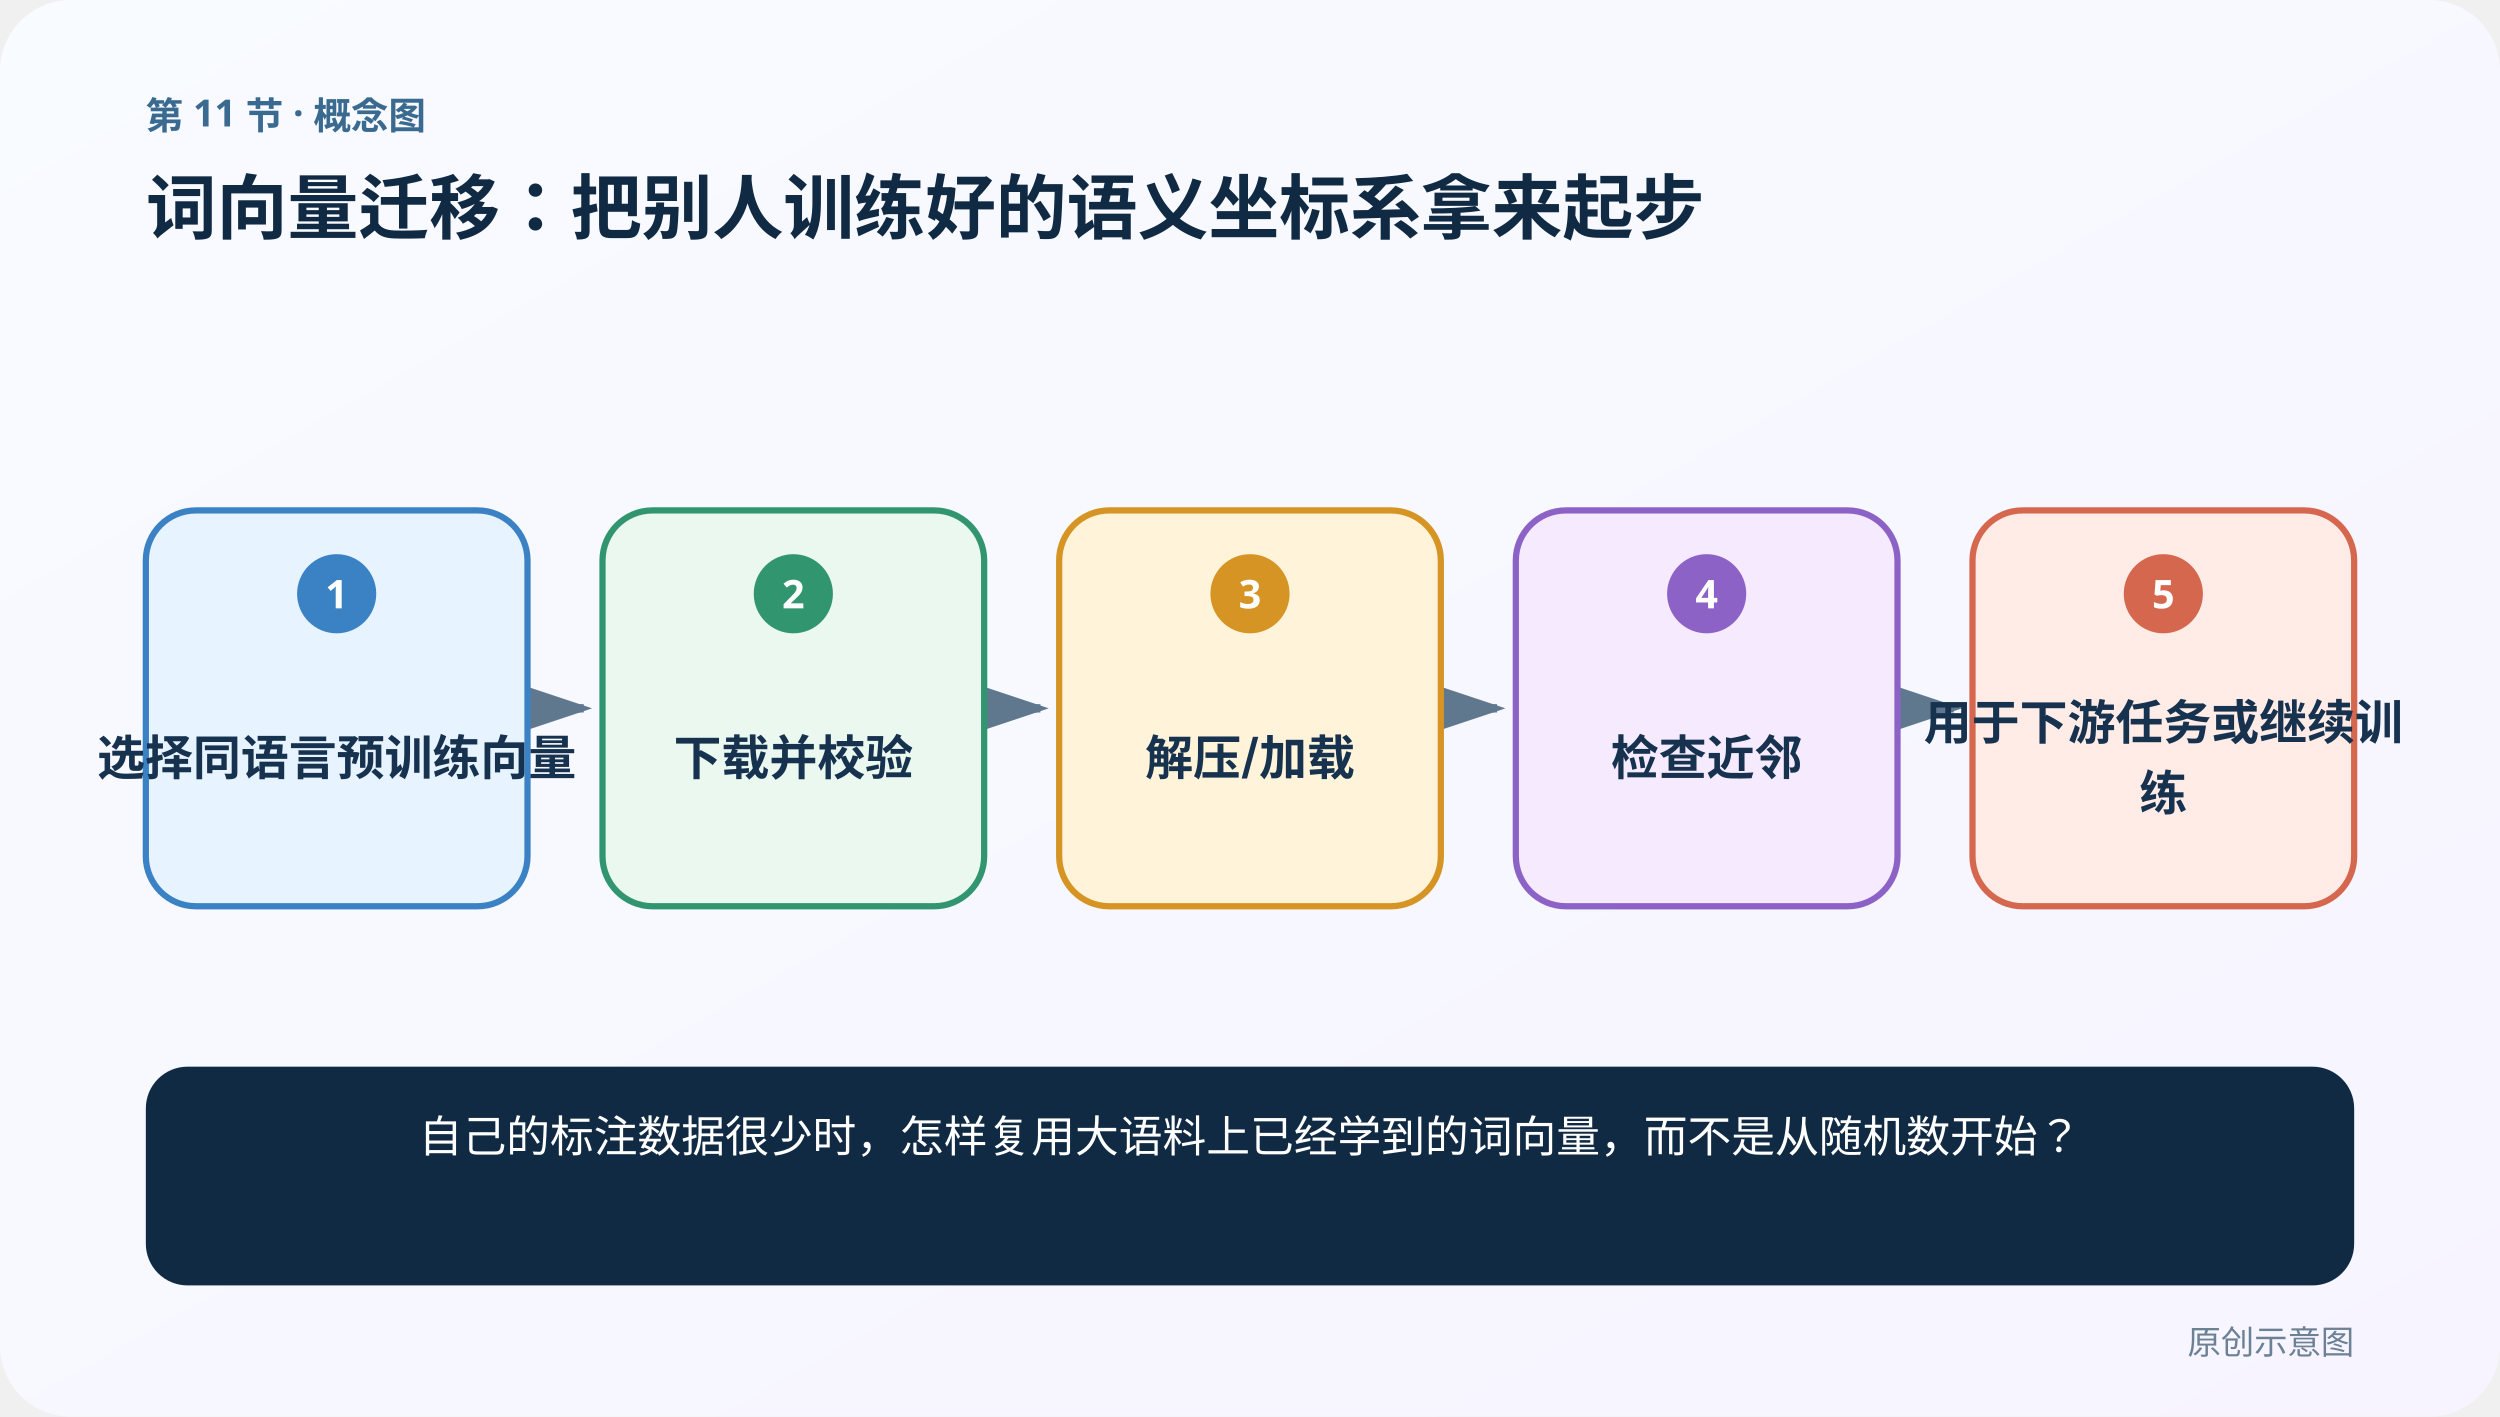
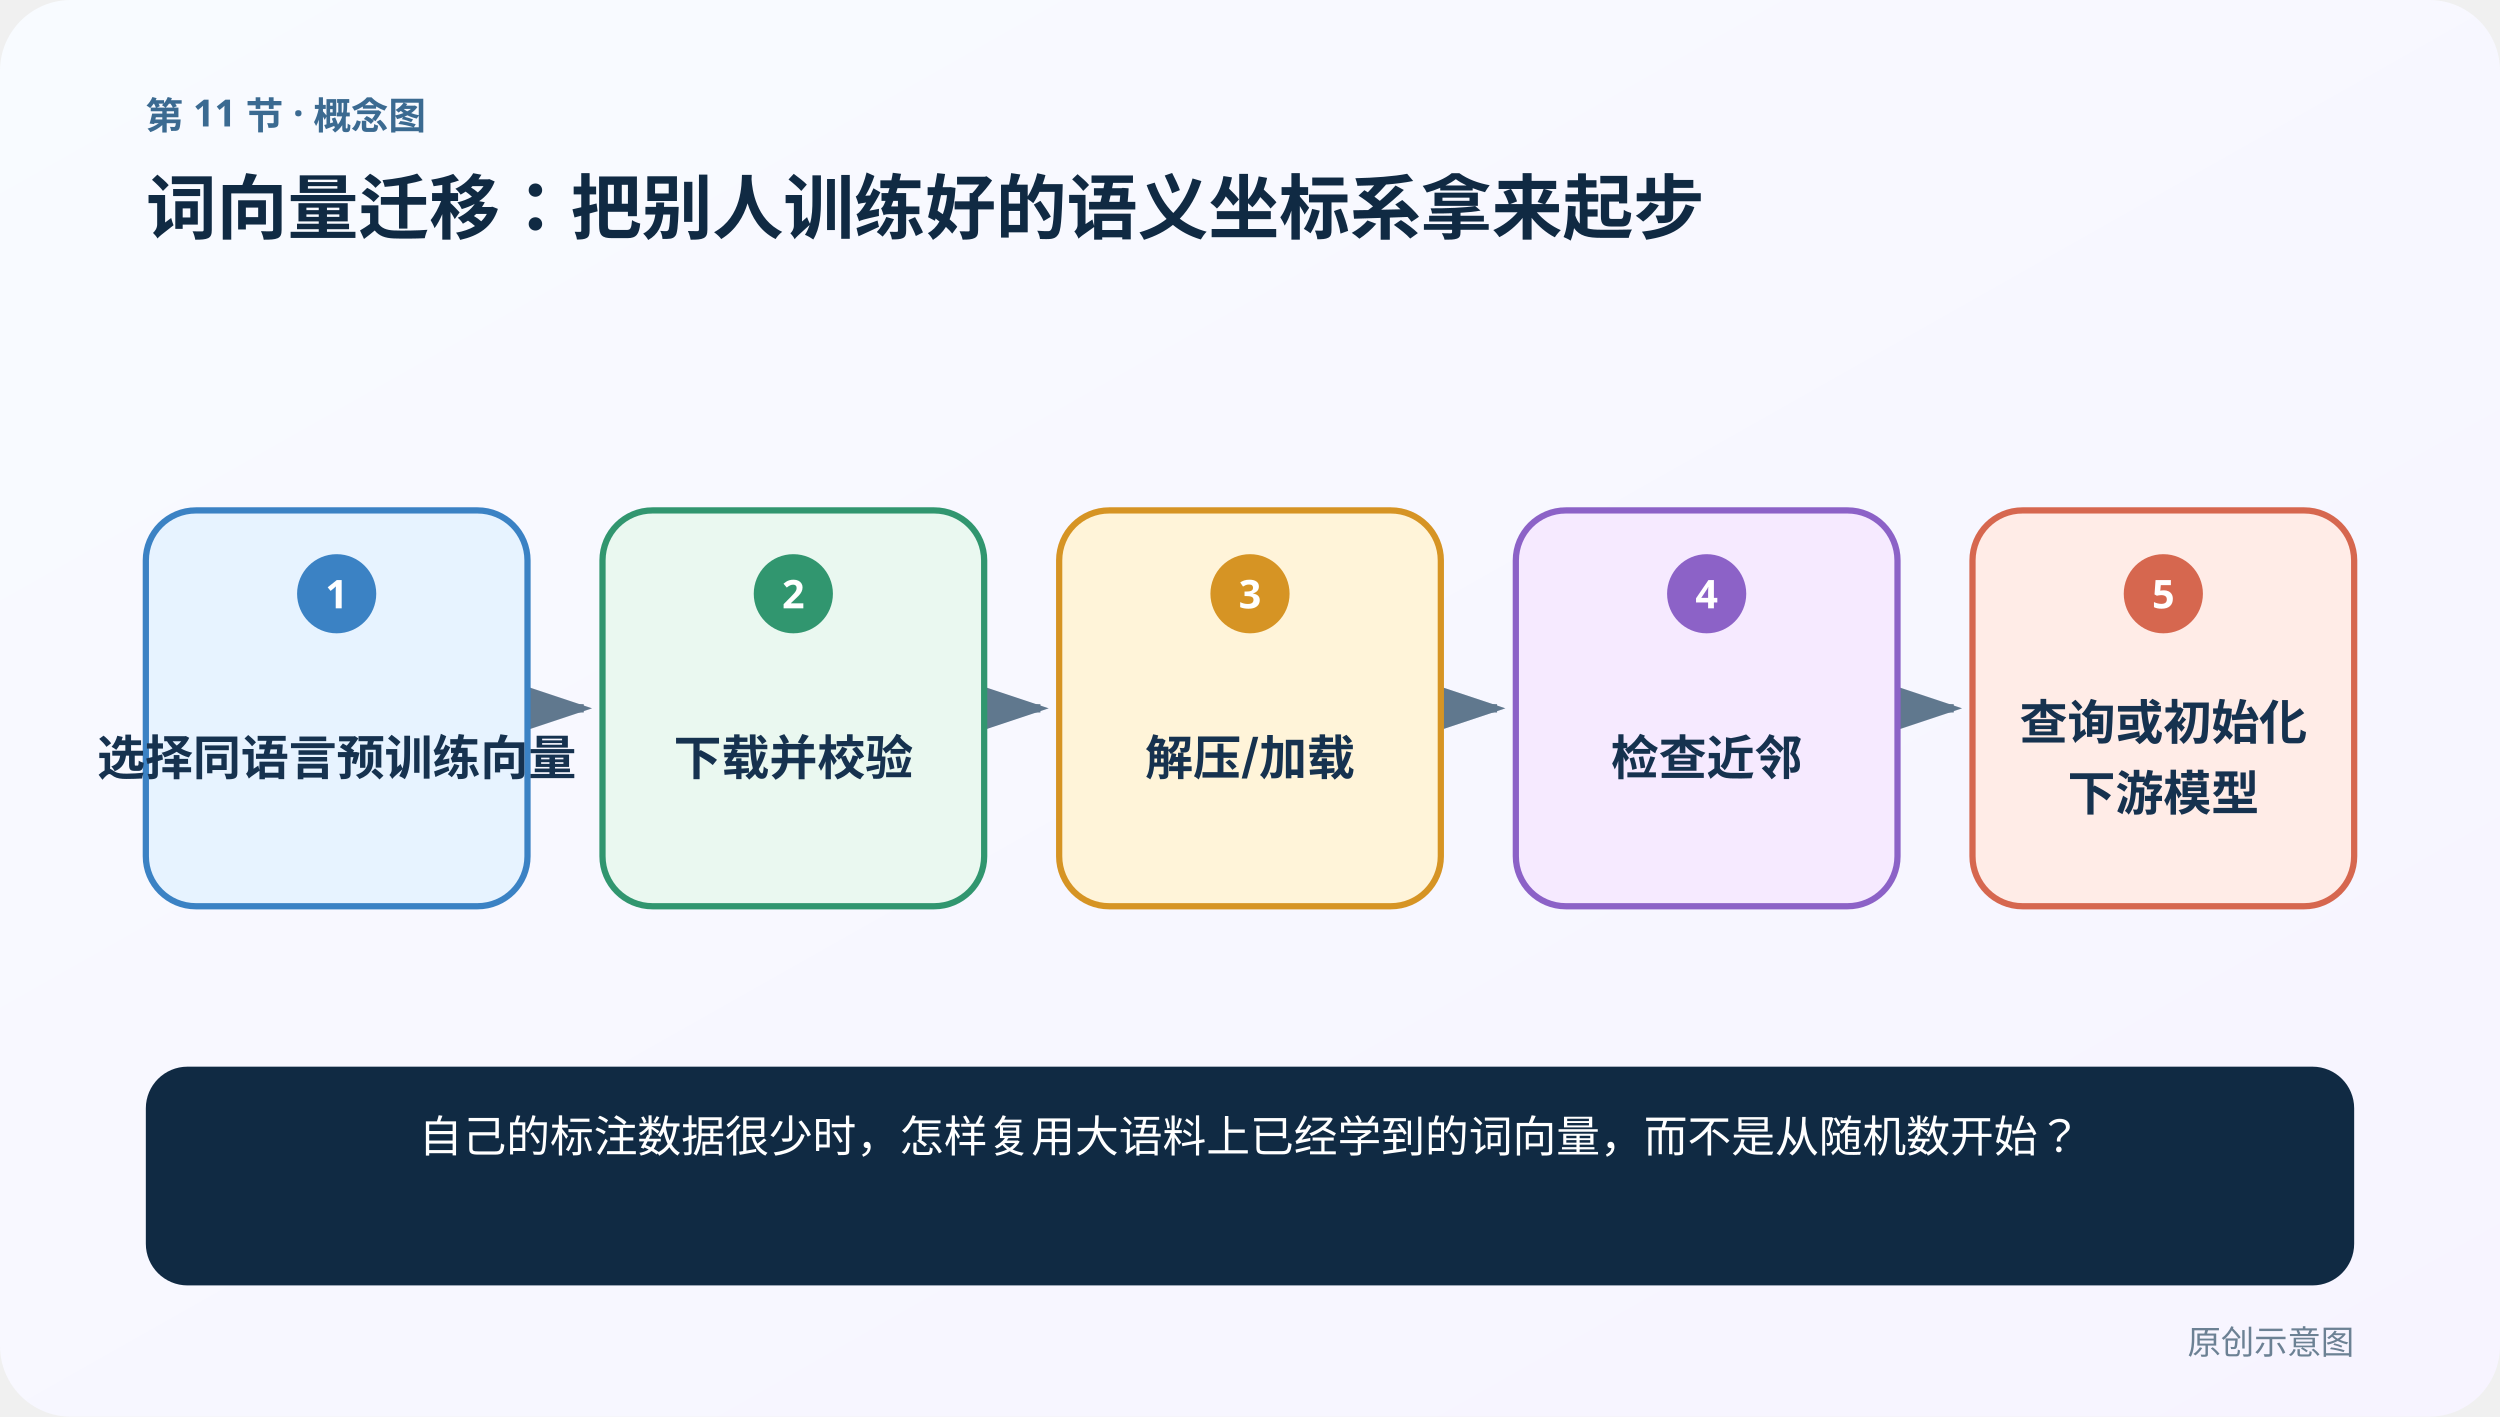
<svg xmlns="http://www.w3.org/2000/svg" width="1200" height="680" viewBox="0 0 1200 680" role="img" aria-labelledby="title desc">
  <defs>
    <linearGradient id="bg" x1="0" y1="0" x2="1" y2="1">
      <stop stop-color="#F8FBFF" />
      <stop offset="1" stop-color="#F7F4FF" />
    </linearGradient>
    <marker id="arrow" markerWidth="10" markerHeight="10" refX="8" refY="3" orient="auto">
      <path d="M0,0 L0,6 L9,3 z" fill="#60788E" />
    </marker>
  </defs>
  <rect width="1200" height="680" rx="34" fill="url(#bg)" />
  <text x="70" y="62" font-family="sans-serif" font-size="18" font-weight="700" fill="#3B6A91">第 11 节 · 概念图</text>
  <text x="70" y="112" text-anchor="start" font-family="-apple-system,BlinkMacSystemFont,'PingFang SC','Microsoft YaHei',sans-serif" font-size="34" font-weight="760" fill="#102A43">词向量迁移：把别人训练好的语义坐标系拿来起步</text>
  <line x1="260.2" y1="340" x2="280.2" y2="340" stroke="#60788E" stroke-width="4" marker-end="url(#arrow)" />
  <line x1="479.4" y1="340" x2="499.4" y2="340" stroke="#60788E" stroke-width="4" marker-end="url(#arrow)" />
  <line x1="698.6" y1="340" x2="718.6" y2="340" stroke="#60788E" stroke-width="4" marker-end="url(#arrow)" />
  <line x1="917.8" y1="340" x2="937.8" y2="340" stroke="#60788E" stroke-width="4" marker-end="url(#arrow)" />
  <g>
    <rect x="70" y="245" width="183.2" height="190" rx="24" fill="#E7F3FF" stroke="#3B82C4" stroke-width="3" />
    <circle cx="161.6" cy="285" r="19" fill="#3B82C4" />
    <text x="161.6" y="292" text-anchor="middle" font-family="sans-serif" font-size="19" font-weight="700" fill="white">1</text>
    <text x="161.6" y="372" text-anchor="middle" font-family="-apple-system,BlinkMacSystemFont,'PingFang SC','Microsoft YaHei',sans-serif" font-size="23" font-weight="600" fill="#16324F">选择同语言预训练向量</text>
  </g>
  <g>
    <rect x="289.2" y="245" width="183.2" height="190" rx="24" fill="#EAF8F0" stroke="#31966F" stroke-width="3" />
    <circle cx="380.8" cy="285" r="19" fill="#31966F" />
    <text x="380.8" y="292" text-anchor="middle" font-family="sans-serif" font-size="19" font-weight="700" fill="white">2</text>
    <text x="380.8" y="372" text-anchor="middle" font-family="-apple-system,BlinkMacSystemFont,'PingFang SC','Microsoft YaHei',sans-serif" font-size="23" font-weight="600" fill="#16324F">下载并校验</text>
  </g>
  <g>
    <rect x="508.4" y="245" width="183.2" height="190" rx="24" fill="#FFF4D9" stroke="#D69424" stroke-width="3" />
    <circle cx="600" cy="285" r="19" fill="#D69424" />
    <text x="600" y="292" text-anchor="middle" font-family="sans-serif" font-size="19" font-weight="700" fill="white">3</text>
    <text x="600" y="372" text-anchor="middle" font-family="-apple-system,BlinkMacSystemFont,'PingFang SC','Microsoft YaHei',sans-serif" font-size="23" font-weight="600" fill="#16324F">解压/加载</text>
  </g>
  <g>
    <rect x="727.6" y="245" width="183.2" height="190" rx="24" fill="#F6EAFF" stroke="#8C62C7" stroke-width="3" />
    <circle cx="819.2" cy="285" r="19" fill="#8C62C7" />
    <text x="819.2" y="292" text-anchor="middle" font-family="sans-serif" font-size="19" font-weight="700" fill="white">4</text>
    <text x="819.2" y="372" text-anchor="middle" font-family="-apple-system,BlinkMacSystemFont,'PingFang SC','Microsoft YaHei',sans-serif" font-size="23" font-weight="600" fill="#16324F">检查近邻</text>
  </g>
  <g>
    <rect x="946.8" y="245" width="183.2" height="190" rx="24" fill="#FFECE7" stroke="#D6674F" stroke-width="3" />
    <circle cx="1038.4" cy="285" r="19" fill="#D6674F" />
    <text x="1038.4" y="292" text-anchor="middle" font-family="sans-serif" font-size="19" font-weight="700" fill="white">5</text>
-     <text x="1038.4" y="355" text-anchor="middle" font-family="-apple-system,BlinkMacSystemFont,'PingFang SC','Microsoft YaHei',sans-serif" font-size="23" font-weight="600" fill="#16324F">用于下游任务或继续训</text>
-     <text x="1038.4" y="389" text-anchor="middle" font-family="-apple-system,BlinkMacSystemFont,'PingFang SC','Microsoft YaHei',sans-serif" font-size="23" font-weight="600" fill="#16324F">练</text>
+     <text x="1038.4" y="355" text-anchor="middle" font-family="-apple-system,BlinkMacSystemFont,'PingFang SC','Microsoft YaHei',sans-serif" font-size="23" font-weight="600" fill="#16324F">查询或初始化</text>
+     <text x="1038.4" y="389" text-anchor="middle" font-family="-apple-system,BlinkMacSystemFont,'PingFang SC','Microsoft YaHei',sans-serif" font-size="23" font-weight="600" fill="#16324F">下游模型</text>
  </g>
  <rect x="70" y="512" width="1060" height="105" rx="20" fill="#102A43" />
  <text x="600" y="553" text-anchor="middle" font-family="-apple-system,BlinkMacSystemFont,'PingFang SC','Microsoft YaHei',sans-serif" font-size="21" font-weight="500" fill="#FFFFFF">自己的标注数据很少时，怎样复用大语料上已经学到的词向量，而不是从随机数开始？</text>
  <text x="1130" y="650" text-anchor="end" font-family="sans-serif" font-size="16" fill="#6C8194">原创示意图</text>
</svg>
